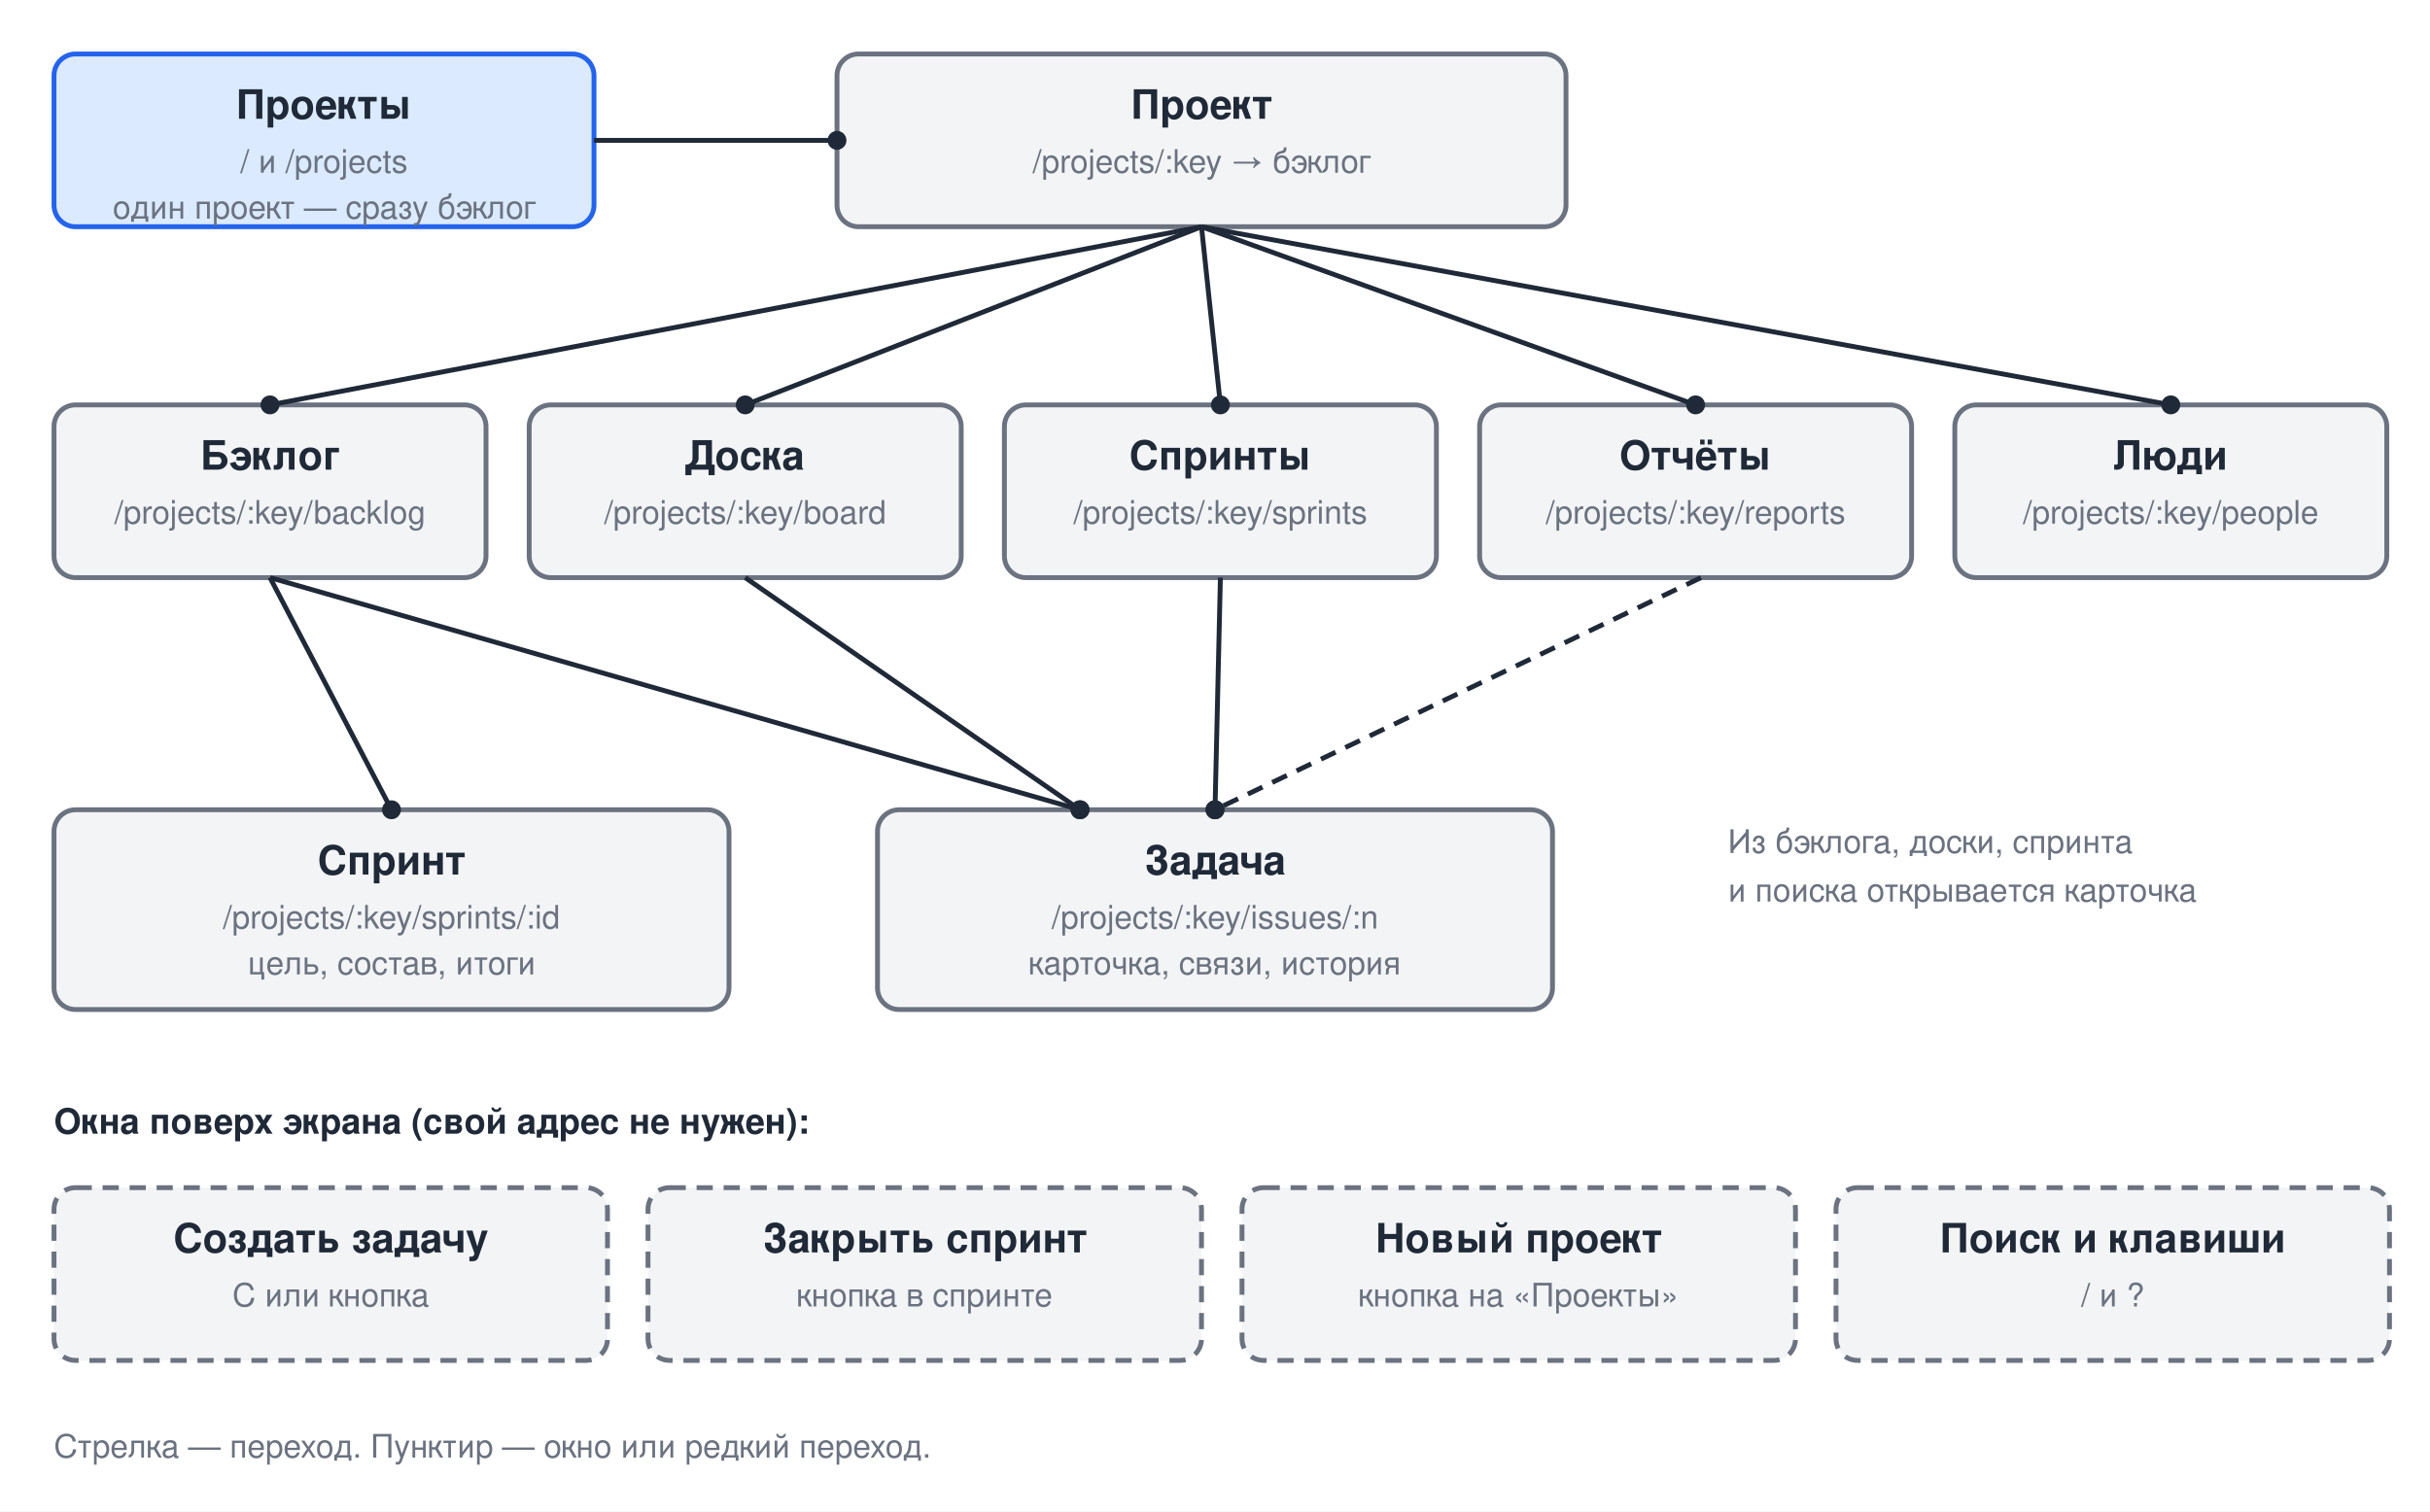
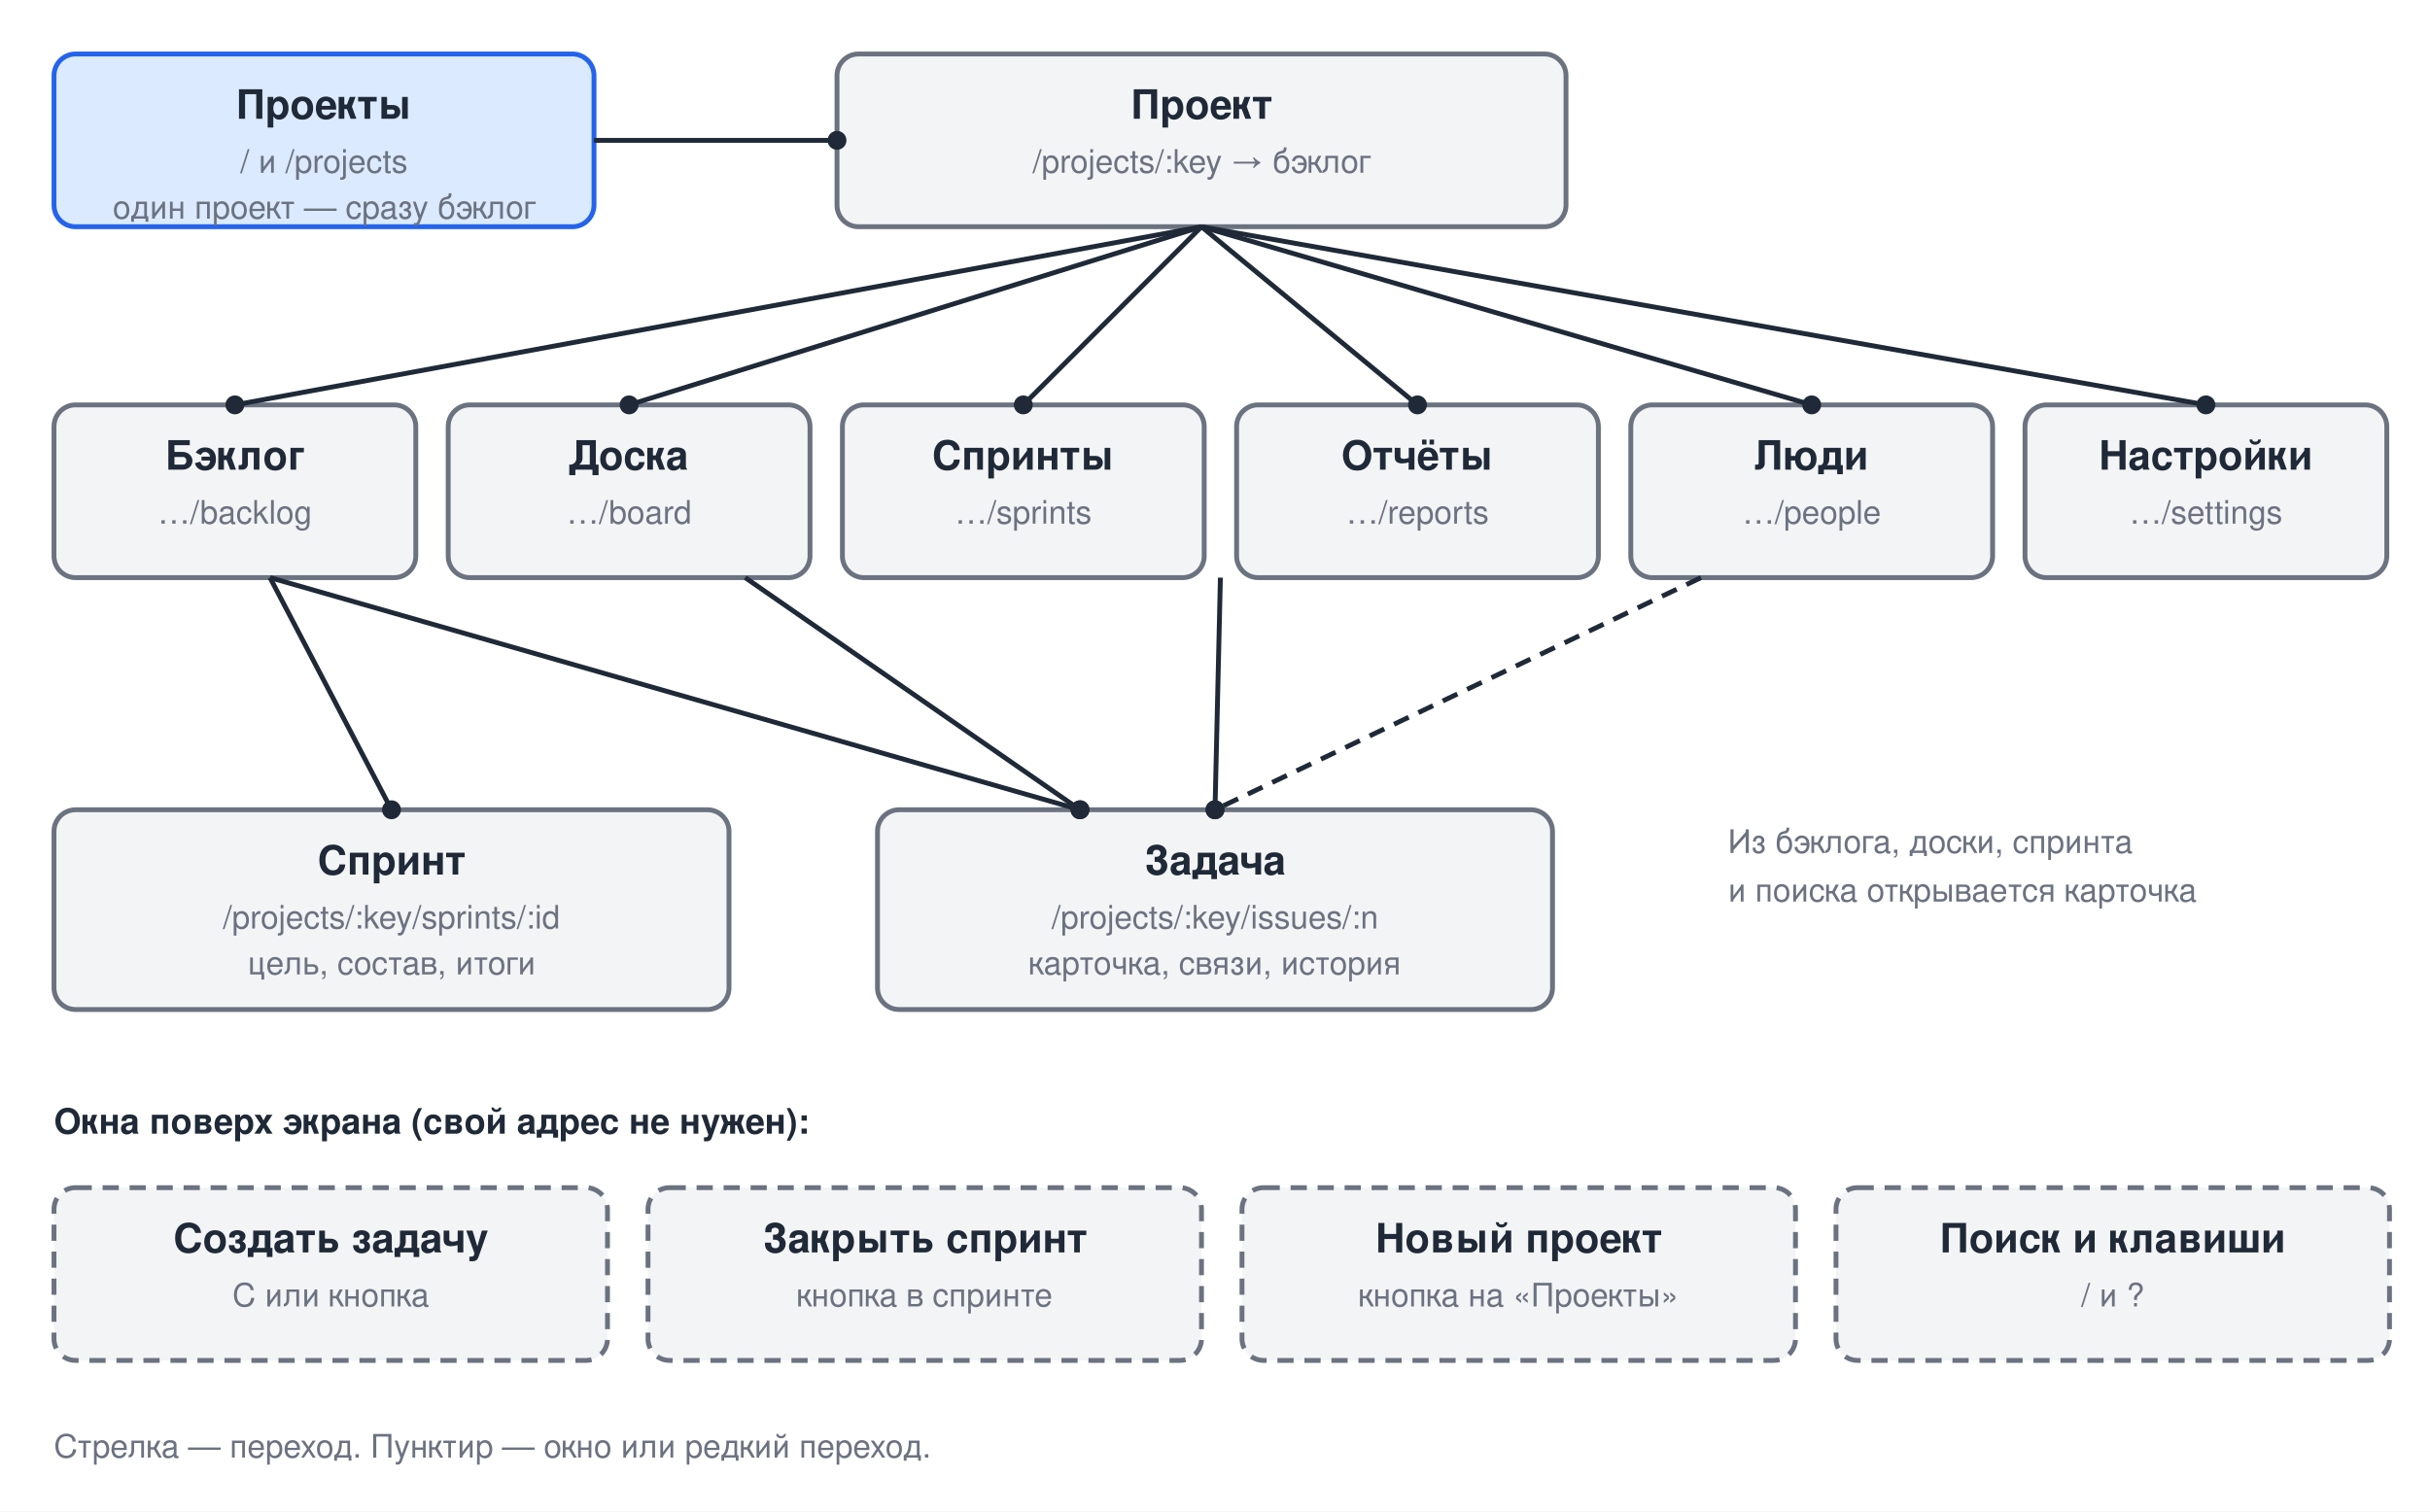
<svg xmlns="http://www.w3.org/2000/svg" width="900" height="560" viewBox="0 0 900 560" font-family="Helvetica, Arial, 'Segoe UI', 'DejaVu Sans', sans-serif" role="img" aria-label="Карта экранов и адресов">
  <rect width="900" height="560" fill="#ffffff" />
  <rect x="20" y="20" width="200" height="64" rx="8" fill="#dbeafe" stroke="#2563eb" stroke-width="1.8" />
  <text x="120.0" y="44" text-anchor="middle" font-size="15" font-weight="bold" fill="#1f2937">Проекты</text>
  <text x="120.0" y="64" text-anchor="middle" font-size="12" fill="#6b7280">/ и /projects</text>
  <text x="120.0" y="81" text-anchor="middle" font-size="12" fill="#6b7280">один проект — сразу бэклог</text>
  <rect x="310" y="20" width="270" height="64" rx="8" fill="#f3f4f6" stroke="#6b7280" stroke-width="1.8" />
  <text x="445.0" y="44" text-anchor="middle" font-size="15" font-weight="bold" fill="#1f2937">Проект</text>
  <text x="445.0" y="64" text-anchor="middle" font-size="12" fill="#6b7280">/projects/:key → бэклог</text>
  <line x1="220" y1="52" x2="310" y2="52" stroke="#1f2937" stroke-width="1.8" />
  <circle cx="310" cy="52" r="3.5" fill="#1f2937" />
-   <rect x="20" y="150" width="160" height="64" rx="8" fill="#f3f4f6" stroke="#6b7280" stroke-width="1.8" />
-   <text x="100.0" y="174" text-anchor="middle" font-size="15" font-weight="bold" fill="#1f2937">Бэклог</text>
-   <text x="100.0" y="194" text-anchor="middle" font-size="12" fill="#6b7280">/projects/:key/backlog</text>
-   <line x1="445" y1="84" x2="100" y2="150" stroke="#1f2937" stroke-width="1.8" />
-   <circle cx="100" cy="150" r="3.5" fill="#1f2937" />
-   <rect x="196" y="150" width="160" height="64" rx="8" fill="#f3f4f6" stroke="#6b7280" stroke-width="1.8" />
-   <text x="276.0" y="174" text-anchor="middle" font-size="15" font-weight="bold" fill="#1f2937">Доска</text>
-   <text x="276.0" y="194" text-anchor="middle" font-size="12" fill="#6b7280">/projects/:key/board</text>
-   <line x1="445" y1="84" x2="276" y2="150" stroke="#1f2937" stroke-width="1.8" />
-   <circle cx="276" cy="150" r="3.5" fill="#1f2937" />
-   <rect x="372" y="150" width="160" height="64" rx="8" fill="#f3f4f6" stroke="#6b7280" stroke-width="1.8" />
-   <text x="452.0" y="174" text-anchor="middle" font-size="15" font-weight="bold" fill="#1f2937">Спринты</text>
-   <text x="452.0" y="194" text-anchor="middle" font-size="12" fill="#6b7280">/projects/:key/sprints</text>
-   <line x1="445" y1="84" x2="452" y2="150" stroke="#1f2937" stroke-width="1.8" />
-   <circle cx="452" cy="150" r="3.5" fill="#1f2937" />
-   <rect x="548" y="150" width="160" height="64" rx="8" fill="#f3f4f6" stroke="#6b7280" stroke-width="1.8" />
-   <text x="628.0" y="174" text-anchor="middle" font-size="15" font-weight="bold" fill="#1f2937">Отчёты</text>
-   <text x="628.0" y="194" text-anchor="middle" font-size="12" fill="#6b7280">/projects/:key/reports</text>
-   <line x1="445" y1="84" x2="628" y2="150" stroke="#1f2937" stroke-width="1.8" />
-   <circle cx="628" cy="150" r="3.5" fill="#1f2937" />
-   <rect x="724" y="150" width="160" height="64" rx="8" fill="#f3f4f6" stroke="#6b7280" stroke-width="1.8" />
-   <text x="804.0" y="174" text-anchor="middle" font-size="15" font-weight="bold" fill="#1f2937">Люди</text>
-   <text x="804.0" y="194" text-anchor="middle" font-size="12" fill="#6b7280">/projects/:key/people</text>
-   <line x1="445" y1="84" x2="804" y2="150" stroke="#1f2937" stroke-width="1.8" />
-   <circle cx="804" cy="150" r="3.5" fill="#1f2937" />
+   <rect x="20" y="150" width="134" height="64" rx="8" fill="#f3f4f6" stroke="#6b7280" stroke-width="1.8" />
+   <text x="87.0" y="174" text-anchor="middle" font-size="15" font-weight="bold" fill="#1f2937">Бэклог</text>
+   <text x="87.0" y="194" text-anchor="middle" font-size="12" fill="#6b7280">…/backlog</text>
+   <line x1="445" y1="84" x2="87" y2="150" stroke="#1f2937" stroke-width="1.8" />
+   <circle cx="87" cy="150" r="3.5" fill="#1f2937" />
+   <rect x="166" y="150" width="134" height="64" rx="8" fill="#f3f4f6" stroke="#6b7280" stroke-width="1.8" />
+   <text x="233.0" y="174" text-anchor="middle" font-size="15" font-weight="bold" fill="#1f2937">Доска</text>
+   <text x="233.0" y="194" text-anchor="middle" font-size="12" fill="#6b7280">…/board</text>
+   <line x1="445" y1="84" x2="233" y2="150" stroke="#1f2937" stroke-width="1.8" />
+   <circle cx="233" cy="150" r="3.5" fill="#1f2937" />
+   <rect x="312" y="150" width="134" height="64" rx="8" fill="#f3f4f6" stroke="#6b7280" stroke-width="1.8" />
+   <text x="379.0" y="174" text-anchor="middle" font-size="15" font-weight="bold" fill="#1f2937">Спринты</text>
+   <text x="379.0" y="194" text-anchor="middle" font-size="12" fill="#6b7280">…/sprints</text>
+   <line x1="445" y1="84" x2="379" y2="150" stroke="#1f2937" stroke-width="1.8" />
+   <circle cx="379" cy="150" r="3.5" fill="#1f2937" />
+   <rect x="458" y="150" width="134" height="64" rx="8" fill="#f3f4f6" stroke="#6b7280" stroke-width="1.8" />
+   <text x="525.0" y="174" text-anchor="middle" font-size="15" font-weight="bold" fill="#1f2937">Отчёты</text>
+   <text x="525.0" y="194" text-anchor="middle" font-size="12" fill="#6b7280">…/reports</text>
+   <line x1="445" y1="84" x2="525" y2="150" stroke="#1f2937" stroke-width="1.8" />
+   <circle cx="525" cy="150" r="3.5" fill="#1f2937" />
+   <rect x="604" y="150" width="134" height="64" rx="8" fill="#f3f4f6" stroke="#6b7280" stroke-width="1.8" />
+   <text x="671.0" y="174" text-anchor="middle" font-size="15" font-weight="bold" fill="#1f2937">Люди</text>
+   <text x="671.0" y="194" text-anchor="middle" font-size="12" fill="#6b7280">…/people</text>
+   <line x1="445" y1="84" x2="671" y2="150" stroke="#1f2937" stroke-width="1.8" />
+   <circle cx="671" cy="150" r="3.5" fill="#1f2937" />
+   <rect x="750" y="150" width="134" height="64" rx="8" fill="#f3f4f6" stroke="#6b7280" stroke-width="1.8" />
+   <text x="817.0" y="174" text-anchor="middle" font-size="15" font-weight="bold" fill="#1f2937">Настройки</text>
+   <text x="817.0" y="194" text-anchor="middle" font-size="12" fill="#6b7280">…/settings</text>
+   <line x1="445" y1="84" x2="817" y2="150" stroke="#1f2937" stroke-width="1.8" />
+   <circle cx="817" cy="150" r="3.5" fill="#1f2937" />
  <rect x="20" y="300" width="250" height="74" rx="8" fill="#f3f4f6" stroke="#6b7280" stroke-width="1.8" />
  <text x="145.0" y="324" text-anchor="middle" font-size="15" font-weight="bold" fill="#1f2937">Спринт</text>
  <text x="145.0" y="344" text-anchor="middle" font-size="12" fill="#6b7280">/projects/:key/sprints/:id</text>
  <text x="145.0" y="361" text-anchor="middle" font-size="12" fill="#6b7280">цель, состав, итоги</text>
  <rect x="325" y="300" width="250" height="74" rx="8" fill="#f3f4f6" stroke="#6b7280" stroke-width="1.8" />
  <text x="450.0" y="324" text-anchor="middle" font-size="15" font-weight="bold" fill="#1f2937">Задача</text>
  <text x="450.0" y="344" text-anchor="middle" font-size="12" fill="#6b7280">/projects/:key/issues/:n</text>
  <text x="450.0" y="361" text-anchor="middle" font-size="12" fill="#6b7280">карточка, связи, история</text>
  <line x1="100" y1="214" x2="145" y2="300" stroke="#1f2937" stroke-width="1.8" />
  <circle cx="145" cy="300" r="3.5" fill="#1f2937" />
  <line x1="276" y1="214" x2="400" y2="300" stroke="#1f2937" stroke-width="1.8" />
  <circle cx="400" cy="300" r="3.5" fill="#1f2937" />
  <line x1="100" y1="214" x2="400" y2="300" stroke="#1f2937" stroke-width="1.8" />
  <circle cx="400" cy="300" r="3.5" fill="#1f2937" />
  <line x1="452" y1="214" x2="450" y2="300" stroke="#1f2937" stroke-width="1.8" />
  <circle cx="450" cy="300" r="3.5" fill="#1f2937" />
  <line x1="630" y1="214" x2="450" y2="300" stroke="#1f2937" stroke-width="1.8" stroke-dasharray="6 4" />
  <circle cx="450" cy="300" r="3.5" fill="#1f2937" />
  <text x="640" y="316" text-anchor="start" font-size="12" fill="#6b7280">Из бэклога, доски, спринта</text>
  <text x="640" y="334" text-anchor="start" font-size="12" fill="#6b7280">и поиска открывается карточка</text>
  <text x="20" y="420" text-anchor="start" font-size="13" font-weight="bold" fill="#1f2937">Окна поверх экрана (свой адрес не нужен):</text>
  <rect x="20" y="440" width="205" height="64" rx="8" fill="#f3f4f6" stroke="#6b7280" stroke-width="1.8" stroke-dasharray="6 4" />
  <text x="122.5" y="464" text-anchor="middle" font-size="15" font-weight="bold" fill="#1f2937">Создать задачу</text>
  <text x="122.5" y="484" text-anchor="middle" font-size="12" fill="#6b7280">C или кнопка</text>
  <rect x="240" y="440" width="205" height="64" rx="8" fill="#f3f4f6" stroke="#6b7280" stroke-width="1.8" stroke-dasharray="6 4" />
  <text x="342.5" y="464" text-anchor="middle" font-size="15" font-weight="bold" fill="#1f2937">Закрыть спринт</text>
  <text x="342.5" y="484" text-anchor="middle" font-size="12" fill="#6b7280">кнопка в спринте</text>
  <rect x="460" y="440" width="205" height="64" rx="8" fill="#f3f4f6" stroke="#6b7280" stroke-width="1.8" stroke-dasharray="6 4" />
  <text x="562.5" y="464" text-anchor="middle" font-size="15" font-weight="bold" fill="#1f2937">Новый проект</text>
  <text x="562.5" y="484" text-anchor="middle" font-size="12" fill="#6b7280">кнопка на «Проекты»</text>
  <rect x="680" y="440" width="205" height="64" rx="8" fill="#f3f4f6" stroke="#6b7280" stroke-width="1.8" stroke-dasharray="6 4" />
  <text x="782.5" y="464" text-anchor="middle" font-size="15" font-weight="bold" fill="#1f2937">Поиск и клавиши</text>
  <text x="782.5" y="484" text-anchor="middle" font-size="12" fill="#6b7280">/ и ?</text>
  <text x="20" y="540" text-anchor="start" font-size="12" fill="#6b7280">Стрелка — переход. Пунктир — окно или редкий переход.</text>
</svg>
